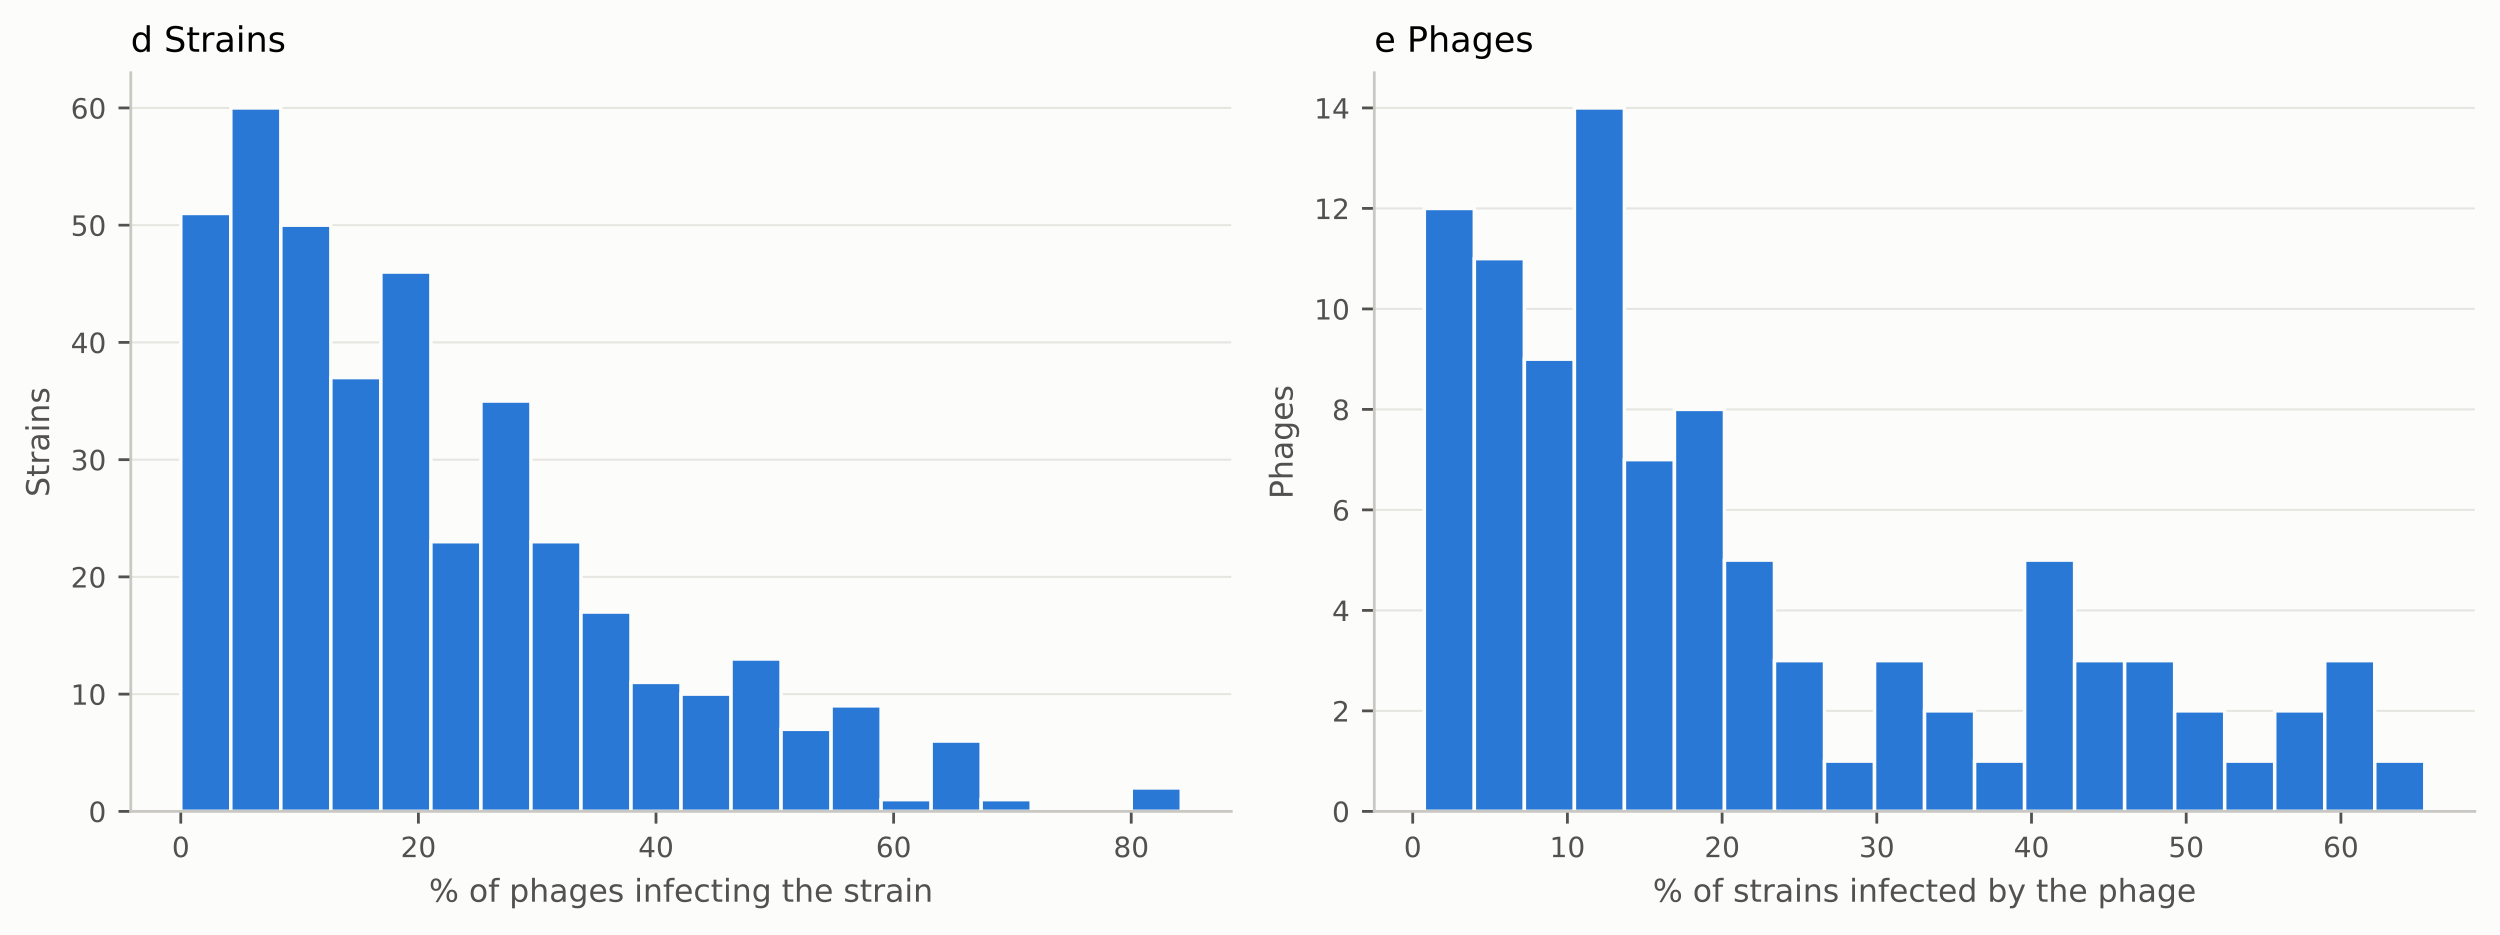
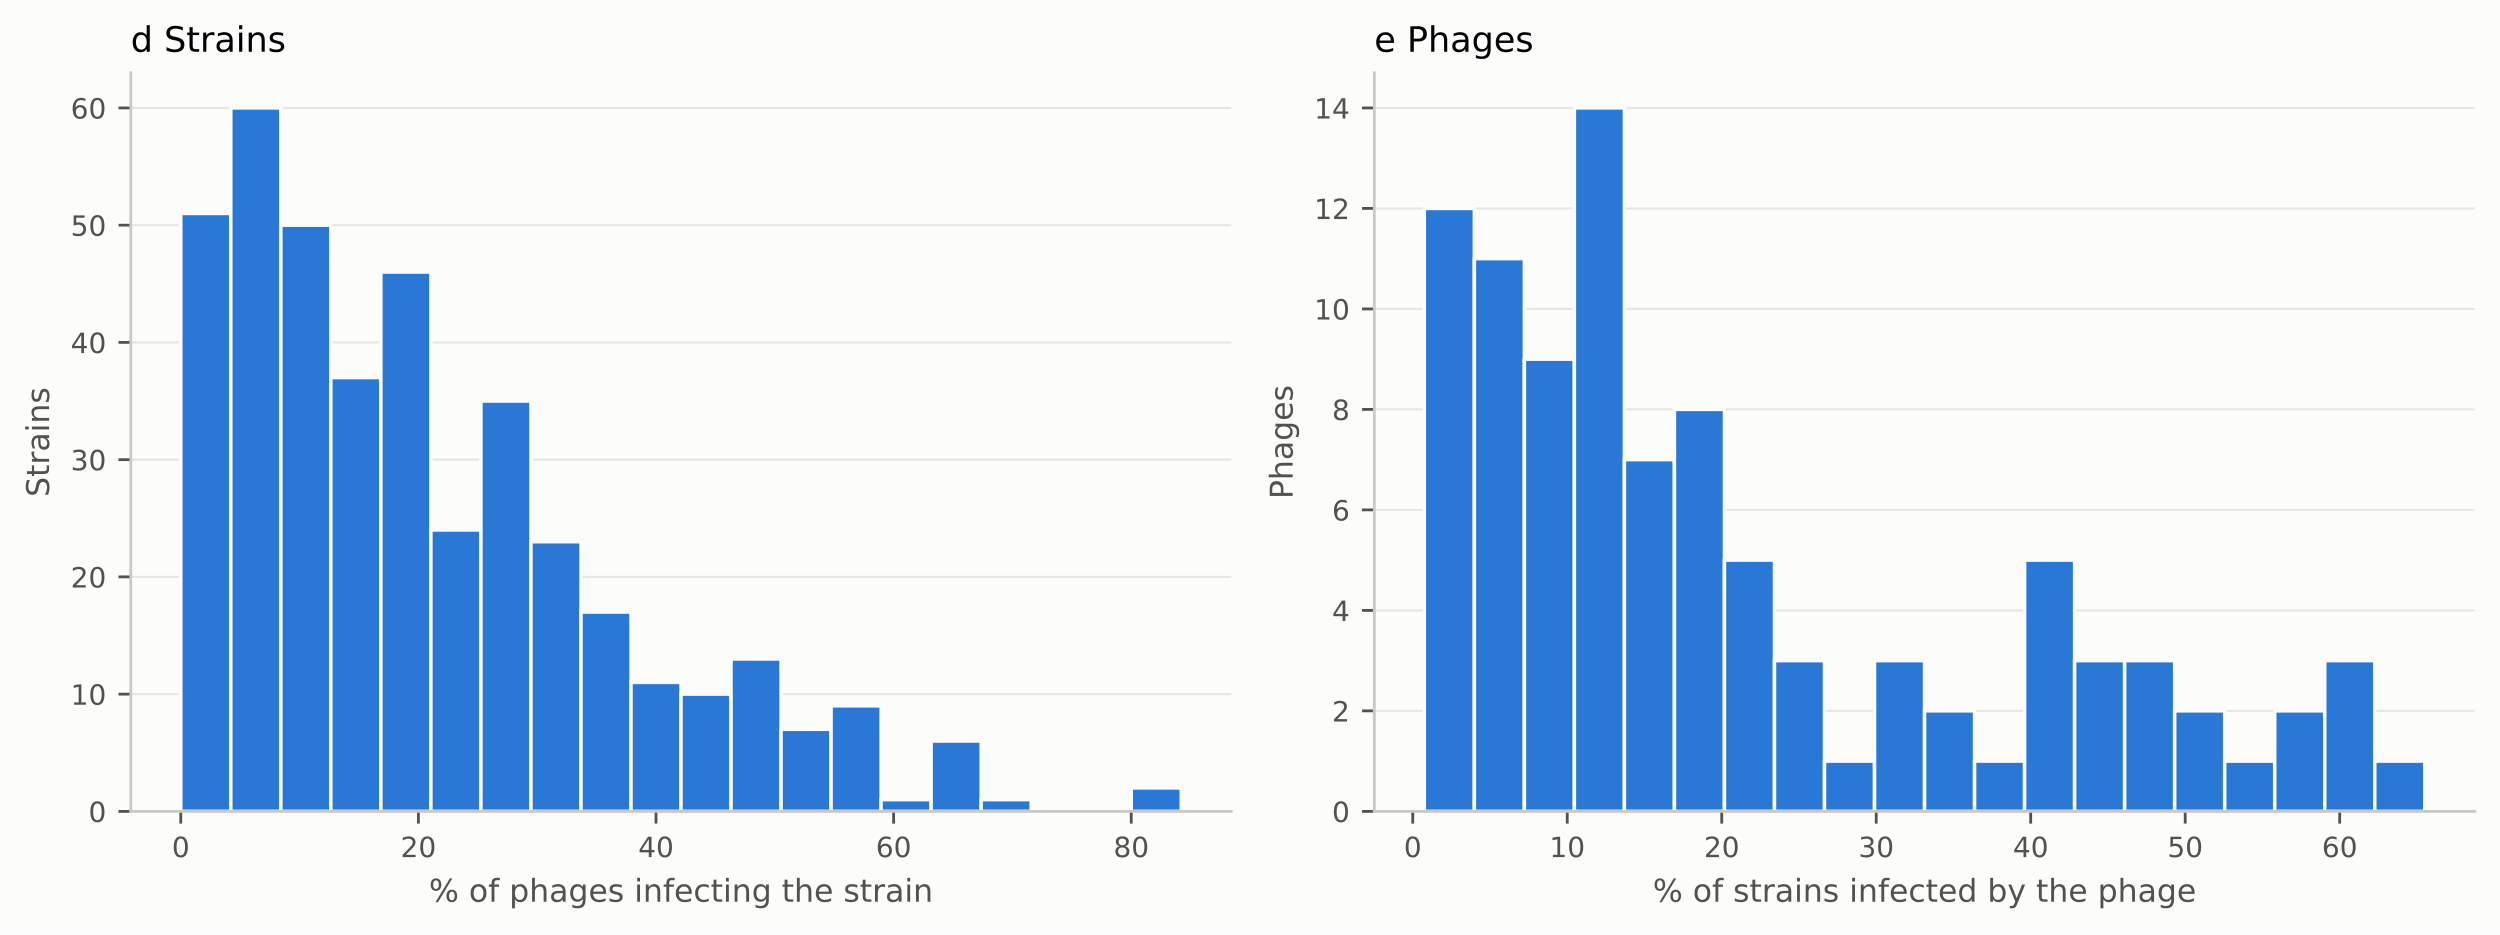
<svg xmlns="http://www.w3.org/2000/svg" xmlns:xlink="http://www.w3.org/1999/xlink" width="714.699pt" height="267.157pt" viewBox="0 0 714.699 267.157" version="1.1">
  <defs>
    <style type="text/css">*{stroke-linejoin: round; stroke-linecap: butt}</style>
  </defs>
  <g id="figure_1">
    <g id="patch_1">
      <path d="M 0 267.157  L 714.699 267.157  L 714.699 0  L 0 0  z " style="fill: #fcfcfb" />
    </g>
    <g id="axes_1">
      <g id="patch_2">
        <path d="M 37.381 231.956  L 351.999 231.956  L 351.999 20.798  L 37.381 20.798  z " style="fill: #fcfcfb" />
      </g>
      <g id="matplotlib.axis_1">
        <g id="xtick_1">
          <g id="line2d_1">
            <defs>
-               <path id="mb7715ce08f" d="M 0 0  L 0 3.5  " style="stroke: #52514e; stroke-width: 0.8" />
+               <path id="m69e60e3986" d="M 0 0  L 0 3.5  " style="stroke: #52514e; stroke-width: 0.8" />
            </defs>
            <g>
-               <use xlink:href="#mb7715ce08f" x="51.682" y="231.956" style="fill: #52514e; stroke: #52514e; stroke-width: 0.8" />
+               <use xlink:href="#m69e60e3986" x="51.682" y="231.956" style="fill: #52514e; stroke: #52514e; stroke-width: 0.8" />
            </g>
          </g>
          <g id="text_1">
            <text style="font-size: 8px; font-family: 'DejaVu Sans', 'Bitstream Vera Sans', 'Computer Modern Sans Serif', 'Lucida Grande', 'Verdana', 'Geneva', 'Lucid', 'Arial', 'Helvetica', 'Avant Garde', sans-serif; text-anchor: middle; fill: #52514e" x="51.682" y="245.034" transform="rotate(-0 51.68152 245.0345)">0</text>
          </g>
        </g>
        <g id="xtick_2">
          <g id="line2d_2">
            <g>
-               <use xlink:href="#mb7715ce08f" x="119.61" y="231.956" style="fill: #52514e; stroke: #52514e; stroke-width: 0.8" />
+               <use xlink:href="#m69e60e3986" x="119.61" y="231.956" style="fill: #52514e; stroke: #52514e; stroke-width: 0.8" />
            </g>
          </g>
          <g id="text_2">
            <text style="font-size: 8px; font-family: 'DejaVu Sans', 'Bitstream Vera Sans', 'Computer Modern Sans Serif', 'Lucida Grande', 'Verdana', 'Geneva', 'Lucid', 'Arial', 'Helvetica', 'Avant Garde', sans-serif; text-anchor: middle; fill: #52514e" x="119.61" y="245.034" transform="rotate(-0 119.6104 245.0345)">20</text>
          </g>
        </g>
        <g id="xtick_3">
          <g id="line2d_3">
            <g>
-               <use xlink:href="#mb7715ce08f" x="187.539" y="231.956" style="fill: #52514e; stroke: #52514e; stroke-width: 0.8" />
+               <use xlink:href="#m69e60e3986" x="187.539" y="231.956" style="fill: #52514e; stroke: #52514e; stroke-width: 0.8" />
            </g>
          </g>
          <g id="text_3">
            <text style="font-size: 8px; font-family: 'DejaVu Sans', 'Bitstream Vera Sans', 'Computer Modern Sans Serif', 'Lucida Grande', 'Verdana', 'Geneva', 'Lucid', 'Arial', 'Helvetica', 'Avant Garde', sans-serif; text-anchor: middle; fill: #52514e" x="187.539" y="245.034" transform="rotate(-0 187.5392 245.0345)">40</text>
          </g>
        </g>
        <g id="xtick_4">
          <g id="line2d_4">
            <g>
-               <use xlink:href="#mb7715ce08f" x="255.468" y="231.956" style="fill: #52514e; stroke: #52514e; stroke-width: 0.8" />
+               <use xlink:href="#m69e60e3986" x="255.468" y="231.956" style="fill: #52514e; stroke: #52514e; stroke-width: 0.8" />
            </g>
          </g>
          <g id="text_4">
            <text style="font-size: 8px; font-family: 'DejaVu Sans', 'Bitstream Vera Sans', 'Computer Modern Sans Serif', 'Lucida Grande', 'Verdana', 'Geneva', 'Lucid', 'Arial', 'Helvetica', 'Avant Garde', sans-serif; text-anchor: middle; fill: #52514e" x="255.468" y="245.034" transform="rotate(-0 255.4681 245.0345)">60</text>
          </g>
        </g>
        <g id="xtick_5">
          <g id="line2d_5">
            <g>
-               <use xlink:href="#mb7715ce08f" x="323.397" y="231.956" style="fill: #52514e; stroke: #52514e; stroke-width: 0.8" />
+               <use xlink:href="#m69e60e3986" x="323.397" y="231.956" style="fill: #52514e; stroke: #52514e; stroke-width: 0.8" />
            </g>
          </g>
          <g id="text_5">
            <text style="font-size: 8px; font-family: 'DejaVu Sans', 'Bitstream Vera Sans', 'Computer Modern Sans Serif', 'Lucida Grande', 'Verdana', 'Geneva', 'Lucid', 'Arial', 'Helvetica', 'Avant Garde', sans-serif; text-anchor: middle; fill: #52514e" x="323.397" y="245.034" transform="rotate(-0 323.397 245.0345)">80</text>
          </g>
        </g>
        <g id="text_6">
          <text style="font-size: 9px; font-family: 'DejaVu Sans', 'Bitstream Vera Sans', 'Computer Modern Sans Serif', 'Lucida Grande', 'Verdana', 'Geneva', 'Lucid', 'Arial', 'Helvetica', 'Avant Garde', sans-serif; text-anchor: middle; fill: #52514e" x="194.69" y="257.795" transform="rotate(-0 194.6896 257.7949)">% of phages infecting the strain</text>
        </g>
      </g>
      <g id="matplotlib.axis_2">
        <g id="ytick_1">
          <g id="line2d_6">
-             <path d="M 37.381 231.956  L 351.999 231.956  " clip-path="url(#p4ba61d1f6a)" style="fill: none; stroke: #e6e5e0; stroke-width: 0.6; stroke-linecap: square" />
+             <path d="M 37.381 231.956  L 351.999 231.956  " clip-path="url(#p89f4dff659)" style="fill: none; stroke: #e6e5e0; stroke-width: 0.6; stroke-linecap: square" />
          </g>
          <g id="line2d_7">
            <defs>
-               <path id="mbd4df18d2a" d="M 0 0  L -3.5 0  " style="stroke: #52514e; stroke-width: 0.8" />
+               <path id="m01f27c42cb" d="M 0 0  L -3.5 0  " style="stroke: #52514e; stroke-width: 0.8" />
            </defs>
            <g>
-               <use xlink:href="#mbd4df18d2a" x="37.381" y="231.956" style="fill: #52514e; stroke: #52514e; stroke-width: 0.8" />
+               <use xlink:href="#m01f27c42cb" x="37.381" y="231.956" style="fill: #52514e; stroke: #52514e; stroke-width: 0.8" />
            </g>
          </g>
          <g id="text_7">
            <text style="font-size: 8px; font-family: 'DejaVu Sans', 'Bitstream Vera Sans', 'Computer Modern Sans Serif', 'Lucida Grande', 'Verdana', 'Geneva', 'Lucid', 'Arial', 'Helvetica', 'Avant Garde', sans-serif; text-anchor: end; fill: #52514e" x="30.381" y="234.995" transform="rotate(-0 30.3807 234.9954)">0</text>
          </g>
        </g>
        <g id="ytick_2">
          <g id="line2d_8">
-             <path d="M 37.381 198.439  L 351.999 198.439  " clip-path="url(#p4ba61d1f6a)" style="fill: none; stroke: #e6e5e0; stroke-width: 0.6; stroke-linecap: square" />
+             <path d="M 37.381 198.439  L 351.999 198.439  " clip-path="url(#p89f4dff659)" style="fill: none; stroke: #e6e5e0; stroke-width: 0.6; stroke-linecap: square" />
          </g>
          <g id="line2d_9">
            <g>
-               <use xlink:href="#mbd4df18d2a" x="37.381" y="198.439" style="fill: #52514e; stroke: #52514e; stroke-width: 0.8" />
+               <use xlink:href="#m01f27c42cb" x="37.381" y="198.439" style="fill: #52514e; stroke: #52514e; stroke-width: 0.8" />
            </g>
          </g>
          <g id="text_8">
            <text style="font-size: 8px; font-family: 'DejaVu Sans', 'Bitstream Vera Sans', 'Computer Modern Sans Serif', 'Lucida Grande', 'Verdana', 'Geneva', 'Lucid', 'Arial', 'Helvetica', 'Avant Garde', sans-serif; text-anchor: end; fill: #52514e" x="30.381" y="201.478" transform="rotate(-0 30.3807 201.4783)">10</text>
          </g>
        </g>
        <g id="ytick_3">
          <g id="line2d_10">
-             <path d="M 37.381 164.922  L 351.999 164.922  " clip-path="url(#p4ba61d1f6a)" style="fill: none; stroke: #e6e5e0; stroke-width: 0.6; stroke-linecap: square" />
+             <path d="M 37.381 164.922  L 351.999 164.922  " clip-path="url(#p89f4dff659)" style="fill: none; stroke: #e6e5e0; stroke-width: 0.6; stroke-linecap: square" />
          </g>
          <g id="line2d_11">
            <g>
-               <use xlink:href="#mbd4df18d2a" x="37.381" y="164.922" style="fill: #52514e; stroke: #52514e; stroke-width: 0.8" />
+               <use xlink:href="#m01f27c42cb" x="37.381" y="164.922" style="fill: #52514e; stroke: #52514e; stroke-width: 0.8" />
            </g>
          </g>
          <g id="text_9">
            <text style="font-size: 8px; font-family: 'DejaVu Sans', 'Bitstream Vera Sans', 'Computer Modern Sans Serif', 'Lucida Grande', 'Verdana', 'Geneva', 'Lucid', 'Arial', 'Helvetica', 'Avant Garde', sans-serif; text-anchor: end; fill: #52514e" x="30.381" y="167.961" transform="rotate(-0 30.3807 167.9611)">20</text>
          </g>
        </g>
        <g id="ytick_4">
          <g id="line2d_12">
-             <path d="M 37.381 131.405  L 351.999 131.405  " clip-path="url(#p4ba61d1f6a)" style="fill: none; stroke: #e6e5e0; stroke-width: 0.6; stroke-linecap: square" />
+             <path d="M 37.381 131.405  L 351.999 131.405  " clip-path="url(#p89f4dff659)" style="fill: none; stroke: #e6e5e0; stroke-width: 0.6; stroke-linecap: square" />
          </g>
          <g id="line2d_13">
            <g>
-               <use xlink:href="#mbd4df18d2a" x="37.381" y="131.405" style="fill: #52514e; stroke: #52514e; stroke-width: 0.8" />
+               <use xlink:href="#m01f27c42cb" x="37.381" y="131.405" style="fill: #52514e; stroke: #52514e; stroke-width: 0.8" />
            </g>
          </g>
          <g id="text_10">
            <text style="font-size: 8px; font-family: 'DejaVu Sans', 'Bitstream Vera Sans', 'Computer Modern Sans Serif', 'Lucida Grande', 'Verdana', 'Geneva', 'Lucid', 'Arial', 'Helvetica', 'Avant Garde', sans-serif; text-anchor: end; fill: #52514e" x="30.381" y="134.444" transform="rotate(-0 30.3807 134.444)">30</text>
          </g>
        </g>
        <g id="ytick_5">
          <g id="line2d_14">
-             <path d="M 37.381 97.888  L 351.999 97.888  " clip-path="url(#p4ba61d1f6a)" style="fill: none; stroke: #e6e5e0; stroke-width: 0.6; stroke-linecap: square" />
+             <path d="M 37.381 97.888  L 351.999 97.888  " clip-path="url(#p89f4dff659)" style="fill: none; stroke: #e6e5e0; stroke-width: 0.6; stroke-linecap: square" />
          </g>
          <g id="line2d_15">
            <g>
-               <use xlink:href="#mbd4df18d2a" x="37.381" y="97.888" style="fill: #52514e; stroke: #52514e; stroke-width: 0.8" />
+               <use xlink:href="#m01f27c42cb" x="37.381" y="97.888" style="fill: #52514e; stroke: #52514e; stroke-width: 0.8" />
            </g>
          </g>
          <g id="text_11">
            <text style="font-size: 8px; font-family: 'DejaVu Sans', 'Bitstream Vera Sans', 'Computer Modern Sans Serif', 'Lucida Grande', 'Verdana', 'Geneva', 'Lucid', 'Arial', 'Helvetica', 'Avant Garde', sans-serif; text-anchor: end; fill: #52514e" x="30.381" y="100.927" transform="rotate(-0 30.3807 100.9269)">40</text>
          </g>
        </g>
        <g id="ytick_6">
          <g id="line2d_16">
-             <path d="M 37.381 64.371  L 351.999 64.371  " clip-path="url(#p4ba61d1f6a)" style="fill: none; stroke: #e6e5e0; stroke-width: 0.6; stroke-linecap: square" />
+             <path d="M 37.381 64.371  L 351.999 64.371  " clip-path="url(#p89f4dff659)" style="fill: none; stroke: #e6e5e0; stroke-width: 0.6; stroke-linecap: square" />
          </g>
          <g id="line2d_17">
            <g>
-               <use xlink:href="#mbd4df18d2a" x="37.381" y="64.371" style="fill: #52514e; stroke: #52514e; stroke-width: 0.8" />
+               <use xlink:href="#m01f27c42cb" x="37.381" y="64.371" style="fill: #52514e; stroke: #52514e; stroke-width: 0.8" />
            </g>
          </g>
          <g id="text_12">
            <text style="font-size: 8px; font-family: 'DejaVu Sans', 'Bitstream Vera Sans', 'Computer Modern Sans Serif', 'Lucida Grande', 'Verdana', 'Geneva', 'Lucid', 'Arial', 'Helvetica', 'Avant Garde', sans-serif; text-anchor: end; fill: #52514e" x="30.381" y="67.41" transform="rotate(-0 30.3807 67.40976)">50</text>
          </g>
        </g>
        <g id="ytick_7">
          <g id="line2d_18">
-             <path d="M 37.381 30.854  L 351.999 30.854  " clip-path="url(#p4ba61d1f6a)" style="fill: none; stroke: #e6e5e0; stroke-width: 0.6; stroke-linecap: square" />
+             <path d="M 37.381 30.854  L 351.999 30.854  " clip-path="url(#p89f4dff659)" style="fill: none; stroke: #e6e5e0; stroke-width: 0.6; stroke-linecap: square" />
          </g>
          <g id="line2d_19">
            <g>
-               <use xlink:href="#mbd4df18d2a" x="37.381" y="30.854" style="fill: #52514e; stroke: #52514e; stroke-width: 0.8" />
+               <use xlink:href="#m01f27c42cb" x="37.381" y="30.854" style="fill: #52514e; stroke: #52514e; stroke-width: 0.8" />
            </g>
          </g>
          <g id="text_13">
            <text style="font-size: 8px; font-family: 'DejaVu Sans', 'Bitstream Vera Sans', 'Computer Modern Sans Serif', 'Lucida Grande', 'Verdana', 'Geneva', 'Lucid', 'Arial', 'Helvetica', 'Avant Garde', sans-serif; text-anchor: end; fill: #52514e" x="30.381" y="33.893" transform="rotate(-0 30.3807 33.89264)">60</text>
          </g>
        </g>
        <g id="text_14">
          <text style="font-size: 9px; font-family: 'DejaVu Sans', 'Bitstream Vera Sans', 'Computer Modern Sans Serif', 'Lucida Grande', 'Verdana', 'Geneva', 'Lucid', 'Arial', 'Helvetica', 'Avant Garde', sans-serif; text-anchor: middle; fill: #52514e" x="14.039" y="126.377" transform="rotate(-90 14.03859 126.3774)">Strains</text>
        </g>
      </g>
      <g id="patch_3">
-         <path d="M 51.682 231.956  L 65.982 231.956  L 65.982 61.019  L 51.682 61.019  z " clip-path="url(#p4ba61d1f6a)" style="fill: #2a78d6; stroke: #fcfcfb; stroke-linejoin: miter" />
+         <path d="M 51.682 231.956  L 65.982 231.956  L 65.982 61.019  L 51.682 61.019  z " clip-path="url(#p89f4dff659)" style="fill: #2a78d6; stroke: #fcfcfb; stroke-linejoin: miter" />
      </g>
      <g id="patch_4">
-         <path d="M 65.982 231.956  L 80.283 231.956  L 80.283 30.854  L 65.982 30.854  z " clip-path="url(#p4ba61d1f6a)" style="fill: #2a78d6; stroke: #fcfcfb; stroke-linejoin: miter" />
+         <path d="M 65.982 231.956  L 80.283 231.956  L 80.283 30.854  L 65.982 30.854  z " clip-path="url(#p89f4dff659)" style="fill: #2a78d6; stroke: #fcfcfb; stroke-linejoin: miter" />
      </g>
      <g id="patch_5">
-         <path d="M 80.283 231.956  L 94.584 231.956  L 94.584 64.371  L 80.283 64.371  z " clip-path="url(#p4ba61d1f6a)" style="fill: #2a78d6; stroke: #fcfcfb; stroke-linejoin: miter" />
+         <path d="M 80.283 231.956  L 94.584 231.956  L 94.584 64.371  L 80.283 64.371  z " clip-path="url(#p89f4dff659)" style="fill: #2a78d6; stroke: #fcfcfb; stroke-linejoin: miter" />
      </g>
      <g id="patch_6">
-         <path d="M 94.584 231.956  L 108.885 231.956  L 108.885 107.943  L 94.584 107.943  z " clip-path="url(#p4ba61d1f6a)" style="fill: #2a78d6; stroke: #fcfcfb; stroke-linejoin: miter" />
+         <path d="M 94.584 231.956  L 108.885 231.956  L 108.885 107.943  L 94.584 107.943  z " clip-path="url(#p89f4dff659)" style="fill: #2a78d6; stroke: #fcfcfb; stroke-linejoin: miter" />
      </g>
      <g id="patch_7">
-         <path d="M 108.885 231.956  L 123.186 231.956  L 123.186 77.778  L 108.885 77.778  z " clip-path="url(#p4ba61d1f6a)" style="fill: #2a78d6; stroke: #fcfcfb; stroke-linejoin: miter" />
+         <path d="M 108.885 231.956  L 123.186 231.956  L 123.186 77.778  L 108.885 77.778  z " clip-path="url(#p89f4dff659)" style="fill: #2a78d6; stroke: #fcfcfb; stroke-linejoin: miter" />
      </g>
      <g id="patch_8">
-         <path d="M 123.186 231.956  L 137.486 231.956  L 137.486 154.867  L 123.186 154.867  z " clip-path="url(#p4ba61d1f6a)" style="fill: #2a78d6; stroke: #fcfcfb; stroke-linejoin: miter" />
+         <path d="M 123.186 231.956  L 137.486 231.956  L 137.486 151.515  L 123.186 151.515  z " clip-path="url(#p89f4dff659)" style="fill: #2a78d6; stroke: #fcfcfb; stroke-linejoin: miter" />
      </g>
      <g id="patch_9">
-         <path d="M 137.486 231.956  L 151.787 231.956  L 151.787 114.646  L 137.486 114.646  z " clip-path="url(#p4ba61d1f6a)" style="fill: #2a78d6; stroke: #fcfcfb; stroke-linejoin: miter" />
+         <path d="M 137.486 231.956  L 151.787 231.956  L 151.787 114.646  L 137.486 114.646  z " clip-path="url(#p89f4dff659)" style="fill: #2a78d6; stroke: #fcfcfb; stroke-linejoin: miter" />
      </g>
      <g id="patch_10">
-         <path d="M 151.787 231.956  L 166.088 231.956  L 166.088 154.867  L 151.787 154.867  z " clip-path="url(#p4ba61d1f6a)" style="fill: #2a78d6; stroke: #fcfcfb; stroke-linejoin: miter" />
+         <path d="M 151.787 231.956  L 166.088 231.956  L 166.088 154.867  L 151.787 154.867  z " clip-path="url(#p89f4dff659)" style="fill: #2a78d6; stroke: #fcfcfb; stroke-linejoin: miter" />
      </g>
      <g id="patch_11">
-         <path d="M 166.088 231.956  L 180.389 231.956  L 180.389 174.977  L 166.088 174.977  z " clip-path="url(#p4ba61d1f6a)" style="fill: #2a78d6; stroke: #fcfcfb; stroke-linejoin: miter" />
+         <path d="M 166.088 231.956  L 180.389 231.956  L 180.389 174.977  L 166.088 174.977  z " clip-path="url(#p89f4dff659)" style="fill: #2a78d6; stroke: #fcfcfb; stroke-linejoin: miter" />
      </g>
      <g id="patch_12">
-         <path d="M 180.389 231.956  L 194.69 231.956  L 194.69 195.087  L 180.389 195.087  z " clip-path="url(#p4ba61d1f6a)" style="fill: #2a78d6; stroke: #fcfcfb; stroke-linejoin: miter" />
+         <path d="M 180.389 231.956  L 194.69 231.956  L 194.69 195.087  L 180.389 195.087  z " clip-path="url(#p89f4dff659)" style="fill: #2a78d6; stroke: #fcfcfb; stroke-linejoin: miter" />
      </g>
      <g id="patch_13">
-         <path d="M 194.69 231.956  L 208.99 231.956  L 208.99 198.439  L 194.69 198.439  z " clip-path="url(#p4ba61d1f6a)" style="fill: #2a78d6; stroke: #fcfcfb; stroke-linejoin: miter" />
+         <path d="M 194.69 231.956  L 208.99 231.956  L 208.99 198.439  L 194.69 198.439  z " clip-path="url(#p89f4dff659)" style="fill: #2a78d6; stroke: #fcfcfb; stroke-linejoin: miter" />
      </g>
      <g id="patch_14">
-         <path d="M 208.99 231.956  L 223.291 231.956  L 223.291 188.384  L 208.99 188.384  z " clip-path="url(#p4ba61d1f6a)" style="fill: #2a78d6; stroke: #fcfcfb; stroke-linejoin: miter" />
+         <path d="M 208.99 231.956  L 223.291 231.956  L 223.291 188.384  L 208.99 188.384  z " clip-path="url(#p89f4dff659)" style="fill: #2a78d6; stroke: #fcfcfb; stroke-linejoin: miter" />
      </g>
      <g id="patch_15">
-         <path d="M 223.291 231.956  L 237.592 231.956  L 237.592 208.494  L 223.291 208.494  z " clip-path="url(#p4ba61d1f6a)" style="fill: #2a78d6; stroke: #fcfcfb; stroke-linejoin: miter" />
+         <path d="M 223.291 231.956  L 237.592 231.956  L 237.592 208.494  L 223.291 208.494  z " clip-path="url(#p89f4dff659)" style="fill: #2a78d6; stroke: #fcfcfb; stroke-linejoin: miter" />
      </g>
      <g id="patch_16">
-         <path d="M 237.592 231.956  L 251.893 231.956  L 251.893 201.791  L 237.592 201.791  z " clip-path="url(#p4ba61d1f6a)" style="fill: #2a78d6; stroke: #fcfcfb; stroke-linejoin: miter" />
+         <path d="M 237.592 231.956  L 251.893 231.956  L 251.893 201.791  L 237.592 201.791  z " clip-path="url(#p89f4dff659)" style="fill: #2a78d6; stroke: #fcfcfb; stroke-linejoin: miter" />
      </g>
      <g id="patch_17">
-         <path d="M 251.893 231.956  L 266.194 231.956  L 266.194 228.605  L 251.893 228.605  z " clip-path="url(#p4ba61d1f6a)" style="fill: #2a78d6; stroke: #fcfcfb; stroke-linejoin: miter" />
+         <path d="M 251.893 231.956  L 266.194 231.956  L 266.194 228.605  L 251.893 228.605  z " clip-path="url(#p89f4dff659)" style="fill: #2a78d6; stroke: #fcfcfb; stroke-linejoin: miter" />
      </g>
      <g id="patch_18">
-         <path d="M 266.194 231.956  L 280.495 231.956  L 280.495 211.846  L 266.194 211.846  z " clip-path="url(#p4ba61d1f6a)" style="fill: #2a78d6; stroke: #fcfcfb; stroke-linejoin: miter" />
+         <path d="M 266.194 231.956  L 280.495 231.956  L 280.495 211.846  L 266.194 211.846  z " clip-path="url(#p89f4dff659)" style="fill: #2a78d6; stroke: #fcfcfb; stroke-linejoin: miter" />
      </g>
      <g id="patch_19">
-         <path d="M 280.495 231.956  L 294.795 231.956  L 294.795 228.605  L 280.495 228.605  z " clip-path="url(#p4ba61d1f6a)" style="fill: #2a78d6; stroke: #fcfcfb; stroke-linejoin: miter" />
+         <path d="M 280.495 231.956  L 294.795 231.956  L 294.795 228.605  L 280.495 228.605  z " clip-path="url(#p89f4dff659)" style="fill: #2a78d6; stroke: #fcfcfb; stroke-linejoin: miter" />
      </g>
      <g id="patch_20">
-         <path d="M 294.795 231.956  L 309.096 231.956  L 309.096 231.956  L 294.795 231.956  z " clip-path="url(#p4ba61d1f6a)" style="fill: #2a78d6; stroke: #fcfcfb; stroke-linejoin: miter" />
+         <path d="M 294.795 231.956  L 309.096 231.956  L 309.096 231.956  L 294.795 231.956  z " clip-path="url(#p89f4dff659)" style="fill: #2a78d6; stroke: #fcfcfb; stroke-linejoin: miter" />
      </g>
      <g id="patch_21">
-         <path d="M 309.096 231.956  L 323.397 231.956  L 323.397 231.956  L 309.096 231.956  z " clip-path="url(#p4ba61d1f6a)" style="fill: #2a78d6; stroke: #fcfcfb; stroke-linejoin: miter" />
+         <path d="M 309.096 231.956  L 323.397 231.956  L 323.397 231.956  L 309.096 231.956  z " clip-path="url(#p89f4dff659)" style="fill: #2a78d6; stroke: #fcfcfb; stroke-linejoin: miter" />
      </g>
      <g id="patch_22">
-         <path d="M 323.397 231.956  L 337.698 231.956  L 337.698 225.253  L 323.397 225.253  z " clip-path="url(#p4ba61d1f6a)" style="fill: #2a78d6; stroke: #fcfcfb; stroke-linejoin: miter" />
+         <path d="M 323.397 231.956  L 337.698 231.956  L 337.698 225.253  L 323.397 225.253  z " clip-path="url(#p89f4dff659)" style="fill: #2a78d6; stroke: #fcfcfb; stroke-linejoin: miter" />
      </g>
      <g id="patch_23">
        <path d="M 37.381 231.956  L 37.381 20.798  " style="fill: none; stroke: #c9c8c2; stroke-width: 0.8; stroke-linejoin: miter; stroke-linecap: square" />
      </g>
      <g id="patch_24">
        <path d="M 37.381 231.956  L 351.999 231.956  " style="fill: none; stroke: #c9c8c2; stroke-width: 0.8; stroke-linejoin: miter; stroke-linecap: square" />
      </g>
      <g id="text_15">
        <text style="font-size: 10px; font-family: 'DejaVu Sans', 'Bitstream Vera Sans', 'Computer Modern Sans Serif', 'Lucida Grande', 'Verdana', 'Geneva', 'Lucid', 'Arial', 'Helvetica', 'Avant Garde', sans-serif; text-anchor: start" x="37.381" y="14.798" transform="rotate(-0 37.3807 14.79844)">d  Strains</text>
      </g>
    </g>
    <g id="axes_2">
      <g id="patch_25">
        <path d="M 392.881 231.956  L 707.499 231.956  L 707.499 20.798  L 392.881 20.798  z " style="fill: #fcfcfb" />
      </g>
      <g id="matplotlib.axis_3">
        <g id="xtick_6">
          <g id="line2d_20">
            <g>
-               <use xlink:href="#mb7715ce08f" x="403.865" y="231.956" style="fill: #52514e; stroke: #52514e; stroke-width: 0.8" />
+               <use xlink:href="#m69e60e3986" x="403.877" y="231.956" style="fill: #52514e; stroke: #52514e; stroke-width: 0.8" />
            </g>
          </g>
          <g id="text_16">
-             <text style="font-size: 8px; font-family: 'DejaVu Sans', 'Bitstream Vera Sans', 'Computer Modern Sans Serif', 'Lucida Grande', 'Verdana', 'Geneva', 'Lucid', 'Arial', 'Helvetica', 'Avant Garde', sans-serif; text-anchor: middle; fill: #52514e" x="403.865" y="245.034" transform="rotate(-0 403.8646 245.0345)">0</text>
+             <text style="font-size: 8px; font-family: 'DejaVu Sans', 'Bitstream Vera Sans', 'Computer Modern Sans Serif', 'Lucida Grande', 'Verdana', 'Geneva', 'Lucid', 'Arial', 'Helvetica', 'Avant Garde', sans-serif; text-anchor: middle; fill: #52514e" x="403.877" y="245.034" transform="rotate(-0 403.8774 245.0345)">0</text>
          </g>
        </g>
        <g id="xtick_7">
          <g id="line2d_21">
            <g>
-               <use xlink:href="#mb7715ce08f" x="448.09" y="231.956" style="fill: #52514e; stroke: #52514e; stroke-width: 0.8" />
+               <use xlink:href="#m69e60e3986" x="448.043" y="231.956" style="fill: #52514e; stroke: #52514e; stroke-width: 0.8" />
            </g>
          </g>
          <g id="text_17">
-             <text style="font-size: 8px; font-family: 'DejaVu Sans', 'Bitstream Vera Sans', 'Computer Modern Sans Serif', 'Lucida Grande', 'Verdana', 'Geneva', 'Lucid', 'Arial', 'Helvetica', 'Avant Garde', sans-serif; text-anchor: middle; fill: #52514e" x="448.09" y="245.034" transform="rotate(-0 448.0897 245.0345)">10</text>
+             <text style="font-size: 8px; font-family: 'DejaVu Sans', 'Bitstream Vera Sans', 'Computer Modern Sans Serif', 'Lucida Grande', 'Verdana', 'Geneva', 'Lucid', 'Arial', 'Helvetica', 'Avant Garde', sans-serif; text-anchor: middle; fill: #52514e" x="448.043" y="245.034" transform="rotate(-0 448.0426 245.0345)">10</text>
          </g>
        </g>
        <g id="xtick_8">
          <g id="line2d_22">
            <g>
-               <use xlink:href="#mb7715ce08f" x="492.315" y="231.956" style="fill: #52514e; stroke: #52514e; stroke-width: 0.8" />
+               <use xlink:href="#m69e60e3986" x="492.208" y="231.956" style="fill: #52514e; stroke: #52514e; stroke-width: 0.8" />
            </g>
          </g>
          <g id="text_18">
-             <text style="font-size: 8px; font-family: 'DejaVu Sans', 'Bitstream Vera Sans', 'Computer Modern Sans Serif', 'Lucida Grande', 'Verdana', 'Geneva', 'Lucid', 'Arial', 'Helvetica', 'Avant Garde', sans-serif; text-anchor: middle; fill: #52514e" x="492.315" y="245.034" transform="rotate(-0 492.3148 245.0345)">20</text>
+             <text style="font-size: 8px; font-family: 'DejaVu Sans', 'Bitstream Vera Sans', 'Computer Modern Sans Serif', 'Lucida Grande', 'Verdana', 'Geneva', 'Lucid', 'Arial', 'Helvetica', 'Avant Garde', sans-serif; text-anchor: middle; fill: #52514e" x="492.208" y="245.034" transform="rotate(-0 492.2078 245.0345)">20</text>
          </g>
        </g>
        <g id="xtick_9">
          <g id="line2d_23">
            <g>
-               <use xlink:href="#mb7715ce08f" x="536.54" y="231.956" style="fill: #52514e; stroke: #52514e; stroke-width: 0.8" />
+               <use xlink:href="#m69e60e3986" x="536.373" y="231.956" style="fill: #52514e; stroke: #52514e; stroke-width: 0.8" />
            </g>
          </g>
          <g id="text_19">
-             <text style="font-size: 8px; font-family: 'DejaVu Sans', 'Bitstream Vera Sans', 'Computer Modern Sans Serif', 'Lucida Grande', 'Verdana', 'Geneva', 'Lucid', 'Arial', 'Helvetica', 'Avant Garde', sans-serif; text-anchor: middle; fill: #52514e" x="536.54" y="245.034" transform="rotate(-0 536.5398 245.0345)">30</text>
+             <text style="font-size: 8px; font-family: 'DejaVu Sans', 'Bitstream Vera Sans', 'Computer Modern Sans Serif', 'Lucida Grande', 'Verdana', 'Geneva', 'Lucid', 'Arial', 'Helvetica', 'Avant Garde', sans-serif; text-anchor: middle; fill: #52514e" x="536.373" y="245.034" transform="rotate(-0 536.373 245.0345)">30</text>
          </g>
        </g>
        <g id="xtick_10">
          <g id="line2d_24">
            <g>
-               <use xlink:href="#mb7715ce08f" x="580.765" y="231.956" style="fill: #52514e; stroke: #52514e; stroke-width: 0.8" />
+               <use xlink:href="#m69e60e3986" x="580.538" y="231.956" style="fill: #52514e; stroke: #52514e; stroke-width: 0.8" />
            </g>
          </g>
          <g id="text_20">
-             <text style="font-size: 8px; font-family: 'DejaVu Sans', 'Bitstream Vera Sans', 'Computer Modern Sans Serif', 'Lucida Grande', 'Verdana', 'Geneva', 'Lucid', 'Arial', 'Helvetica', 'Avant Garde', sans-serif; text-anchor: middle; fill: #52514e" x="580.765" y="245.034" transform="rotate(-0 580.7649 245.0345)">40</text>
+             <text style="font-size: 8px; font-family: 'DejaVu Sans', 'Bitstream Vera Sans', 'Computer Modern Sans Serif', 'Lucida Grande', 'Verdana', 'Geneva', 'Lucid', 'Arial', 'Helvetica', 'Avant Garde', sans-serif; text-anchor: middle; fill: #52514e" x="580.538" y="245.034" transform="rotate(-0 580.5382 245.0345)">40</text>
          </g>
        </g>
        <g id="xtick_11">
          <g id="line2d_25">
            <g>
-               <use xlink:href="#mb7715ce08f" x="624.99" y="231.956" style="fill: #52514e; stroke: #52514e; stroke-width: 0.8" />
+               <use xlink:href="#m69e60e3986" x="624.703" y="231.956" style="fill: #52514e; stroke: #52514e; stroke-width: 0.8" />
            </g>
          </g>
          <g id="text_21">
-             <text style="font-size: 8px; font-family: 'DejaVu Sans', 'Bitstream Vera Sans', 'Computer Modern Sans Serif', 'Lucida Grande', 'Verdana', 'Geneva', 'Lucid', 'Arial', 'Helvetica', 'Avant Garde', sans-serif; text-anchor: middle; fill: #52514e" x="624.99" y="245.034" transform="rotate(-0 624.99 245.0345)">50</text>
+             <text style="font-size: 8px; font-family: 'DejaVu Sans', 'Bitstream Vera Sans', 'Computer Modern Sans Serif', 'Lucida Grande', 'Verdana', 'Geneva', 'Lucid', 'Arial', 'Helvetica', 'Avant Garde', sans-serif; text-anchor: middle; fill: #52514e" x="624.703" y="245.034" transform="rotate(-0 624.7034 245.0345)">50</text>
          </g>
        </g>
        <g id="xtick_12">
          <g id="line2d_26">
            <g>
-               <use xlink:href="#mb7715ce08f" x="669.215" y="231.956" style="fill: #52514e; stroke: #52514e; stroke-width: 0.8" />
+               <use xlink:href="#m69e60e3986" x="668.869" y="231.956" style="fill: #52514e; stroke: #52514e; stroke-width: 0.8" />
            </g>
          </g>
          <g id="text_22">
-             <text style="font-size: 8px; font-family: 'DejaVu Sans', 'Bitstream Vera Sans', 'Computer Modern Sans Serif', 'Lucida Grande', 'Verdana', 'Geneva', 'Lucid', 'Arial', 'Helvetica', 'Avant Garde', sans-serif; text-anchor: middle; fill: #52514e" x="669.215" y="245.034" transform="rotate(-0 669.215 245.0345)">60</text>
+             <text style="font-size: 8px; font-family: 'DejaVu Sans', 'Bitstream Vera Sans', 'Computer Modern Sans Serif', 'Lucida Grande', 'Verdana', 'Geneva', 'Lucid', 'Arial', 'Helvetica', 'Avant Garde', sans-serif; text-anchor: middle; fill: #52514e" x="668.869" y="245.034" transform="rotate(-0 668.8686 245.0345)">60</text>
          </g>
        </g>
        <g id="text_23">
          <text style="font-size: 9px; font-family: 'DejaVu Sans', 'Bitstream Vera Sans', 'Computer Modern Sans Serif', 'Lucida Grande', 'Verdana', 'Geneva', 'Lucid', 'Arial', 'Helvetica', 'Avant Garde', sans-serif; text-anchor: middle; fill: #52514e" x="550.19" y="257.795" transform="rotate(-0 550.1896 257.7949)">% of strains infected by the phage</text>
        </g>
      </g>
      <g id="matplotlib.axis_4">
        <g id="ytick_8">
          <g id="line2d_27">
-             <path d="M 392.881 231.956  L 707.499 231.956  " clip-path="url(#p5973e939be)" style="fill: none; stroke: #e6e5e0; stroke-width: 0.6; stroke-linecap: square" />
+             <path d="M 392.881 231.956  L 707.499 231.956  " clip-path="url(#pe9d7bc3439)" style="fill: none; stroke: #e6e5e0; stroke-width: 0.6; stroke-linecap: square" />
          </g>
          <g id="line2d_28">
            <g>
-               <use xlink:href="#mbd4df18d2a" x="392.881" y="231.956" style="fill: #52514e; stroke: #52514e; stroke-width: 0.8" />
+               <use xlink:href="#m01f27c42cb" x="392.881" y="231.956" style="fill: #52514e; stroke: #52514e; stroke-width: 0.8" />
            </g>
          </g>
          <g id="text_24">
            <text style="font-size: 8px; font-family: 'DejaVu Sans', 'Bitstream Vera Sans', 'Computer Modern Sans Serif', 'Lucida Grande', 'Verdana', 'Geneva', 'Lucid', 'Arial', 'Helvetica', 'Avant Garde', sans-serif; text-anchor: end; fill: #52514e" x="385.881" y="234.995" transform="rotate(-0 385.8807 234.9954)">0</text>
          </g>
        </g>
        <g id="ytick_9">
          <g id="line2d_29">
-             <path d="M 392.881 203.227  L 707.499 203.227  " clip-path="url(#p5973e939be)" style="fill: none; stroke: #e6e5e0; stroke-width: 0.6; stroke-linecap: square" />
+             <path d="M 392.881 203.227  L 707.499 203.227  " clip-path="url(#pe9d7bc3439)" style="fill: none; stroke: #e6e5e0; stroke-width: 0.6; stroke-linecap: square" />
          </g>
          <g id="line2d_30">
            <g>
-               <use xlink:href="#mbd4df18d2a" x="392.881" y="203.227" style="fill: #52514e; stroke: #52514e; stroke-width: 0.8" />
+               <use xlink:href="#m01f27c42cb" x="392.881" y="203.227" style="fill: #52514e; stroke: #52514e; stroke-width: 0.8" />
            </g>
          </g>
          <g id="text_25">
            <text style="font-size: 8px; font-family: 'DejaVu Sans', 'Bitstream Vera Sans', 'Computer Modern Sans Serif', 'Lucida Grande', 'Verdana', 'Geneva', 'Lucid', 'Arial', 'Helvetica', 'Avant Garde', sans-serif; text-anchor: end; fill: #52514e" x="385.881" y="206.266" transform="rotate(-0 385.8807 206.2664)">2</text>
          </g>
        </g>
        <g id="ytick_10">
          <g id="line2d_31">
-             <path d="M 392.881 174.498  L 707.499 174.498  " clip-path="url(#p5973e939be)" style="fill: none; stroke: #e6e5e0; stroke-width: 0.6; stroke-linecap: square" />
+             <path d="M 392.881 174.498  L 707.499 174.498  " clip-path="url(#pe9d7bc3439)" style="fill: none; stroke: #e6e5e0; stroke-width: 0.6; stroke-linecap: square" />
          </g>
          <g id="line2d_32">
            <g>
-               <use xlink:href="#mbd4df18d2a" x="392.881" y="174.498" style="fill: #52514e; stroke: #52514e; stroke-width: 0.8" />
+               <use xlink:href="#m01f27c42cb" x="392.881" y="174.498" style="fill: #52514e; stroke: #52514e; stroke-width: 0.8" />
            </g>
          </g>
          <g id="text_26">
            <text style="font-size: 8px; font-family: 'DejaVu Sans', 'Bitstream Vera Sans', 'Computer Modern Sans Serif', 'Lucida Grande', 'Verdana', 'Geneva', 'Lucid', 'Arial', 'Helvetica', 'Avant Garde', sans-serif; text-anchor: end; fill: #52514e" x="385.881" y="177.537" transform="rotate(-0 385.8807 177.5375)">4</text>
          </g>
        </g>
        <g id="ytick_11">
          <g id="line2d_33">
-             <path d="M 392.881 145.769  L 707.499 145.769  " clip-path="url(#p5973e939be)" style="fill: none; stroke: #e6e5e0; stroke-width: 0.6; stroke-linecap: square" />
+             <path d="M 392.881 145.769  L 707.499 145.769  " clip-path="url(#pe9d7bc3439)" style="fill: none; stroke: #e6e5e0; stroke-width: 0.6; stroke-linecap: square" />
          </g>
          <g id="line2d_34">
            <g>
-               <use xlink:href="#mbd4df18d2a" x="392.881" y="145.769" style="fill: #52514e; stroke: #52514e; stroke-width: 0.8" />
+               <use xlink:href="#m01f27c42cb" x="392.881" y="145.769" style="fill: #52514e; stroke: #52514e; stroke-width: 0.8" />
            </g>
          </g>
          <g id="text_27">
            <text style="font-size: 8px; font-family: 'DejaVu Sans', 'Bitstream Vera Sans', 'Computer Modern Sans Serif', 'Lucida Grande', 'Verdana', 'Geneva', 'Lucid', 'Arial', 'Helvetica', 'Avant Garde', sans-serif; text-anchor: end; fill: #52514e" x="385.881" y="148.808" transform="rotate(-0 385.8807 148.8085)">6</text>
          </g>
        </g>
        <g id="ytick_12">
          <g id="line2d_35">
-             <path d="M 392.881 117.04  L 707.499 117.04  " clip-path="url(#p5973e939be)" style="fill: none; stroke: #e6e5e0; stroke-width: 0.6; stroke-linecap: square" />
+             <path d="M 392.881 117.04  L 707.499 117.04  " clip-path="url(#pe9d7bc3439)" style="fill: none; stroke: #e6e5e0; stroke-width: 0.6; stroke-linecap: square" />
          </g>
          <g id="line2d_36">
            <g>
-               <use xlink:href="#mbd4df18d2a" x="392.881" y="117.04" style="fill: #52514e; stroke: #52514e; stroke-width: 0.8" />
+               <use xlink:href="#m01f27c42cb" x="392.881" y="117.04" style="fill: #52514e; stroke: #52514e; stroke-width: 0.8" />
            </g>
          </g>
          <g id="text_28">
            <text style="font-size: 8px; font-family: 'DejaVu Sans', 'Bitstream Vera Sans', 'Computer Modern Sans Serif', 'Lucida Grande', 'Verdana', 'Geneva', 'Lucid', 'Arial', 'Helvetica', 'Avant Garde', sans-serif; text-anchor: end; fill: #52514e" x="385.881" y="120.08" transform="rotate(-0 385.8807 120.0795)">8</text>
          </g>
        </g>
        <g id="ytick_13">
          <g id="line2d_37">
-             <path d="M 392.881 88.312  L 707.499 88.312  " clip-path="url(#p5973e939be)" style="fill: none; stroke: #e6e5e0; stroke-width: 0.6; stroke-linecap: square" />
+             <path d="M 392.881 88.312  L 707.499 88.312  " clip-path="url(#pe9d7bc3439)" style="fill: none; stroke: #e6e5e0; stroke-width: 0.6; stroke-linecap: square" />
          </g>
          <g id="line2d_38">
            <g>
-               <use xlink:href="#mbd4df18d2a" x="392.881" y="88.312" style="fill: #52514e; stroke: #52514e; stroke-width: 0.8" />
+               <use xlink:href="#m01f27c42cb" x="392.881" y="88.312" style="fill: #52514e; stroke: #52514e; stroke-width: 0.8" />
            </g>
          </g>
          <g id="text_29">
            <text style="font-size: 8px; font-family: 'DejaVu Sans', 'Bitstream Vera Sans', 'Computer Modern Sans Serif', 'Lucida Grande', 'Verdana', 'Geneva', 'Lucid', 'Arial', 'Helvetica', 'Avant Garde', sans-serif; text-anchor: end; fill: #52514e" x="385.881" y="91.351" transform="rotate(-0 385.8807 91.35057)">10</text>
          </g>
        </g>
        <g id="ytick_14">
          <g id="line2d_39">
-             <path d="M 392.881 59.583  L 707.499 59.583  " clip-path="url(#p5973e939be)" style="fill: none; stroke: #e6e5e0; stroke-width: 0.6; stroke-linecap: square" />
+             <path d="M 392.881 59.583  L 707.499 59.583  " clip-path="url(#pe9d7bc3439)" style="fill: none; stroke: #e6e5e0; stroke-width: 0.6; stroke-linecap: square" />
          </g>
          <g id="line2d_40">
            <g>
-               <use xlink:href="#mbd4df18d2a" x="392.881" y="59.583" style="fill: #52514e; stroke: #52514e; stroke-width: 0.8" />
+               <use xlink:href="#m01f27c42cb" x="392.881" y="59.583" style="fill: #52514e; stroke: #52514e; stroke-width: 0.8" />
            </g>
          </g>
          <g id="text_30">
            <text style="font-size: 8px; font-family: 'DejaVu Sans', 'Bitstream Vera Sans', 'Computer Modern Sans Serif', 'Lucida Grande', 'Verdana', 'Geneva', 'Lucid', 'Arial', 'Helvetica', 'Avant Garde', sans-serif; text-anchor: end; fill: #52514e" x="385.881" y="62.622" transform="rotate(-0 385.8807 62.6216)">12</text>
          </g>
        </g>
        <g id="ytick_15">
          <g id="line2d_41">
-             <path d="M 392.881 30.854  L 707.499 30.854  " clip-path="url(#p5973e939be)" style="fill: none; stroke: #e6e5e0; stroke-width: 0.6; stroke-linecap: square" />
+             <path d="M 392.881 30.854  L 707.499 30.854  " clip-path="url(#pe9d7bc3439)" style="fill: none; stroke: #e6e5e0; stroke-width: 0.6; stroke-linecap: square" />
          </g>
          <g id="line2d_42">
            <g>
-               <use xlink:href="#mbd4df18d2a" x="392.881" y="30.854" style="fill: #52514e; stroke: #52514e; stroke-width: 0.8" />
+               <use xlink:href="#m01f27c42cb" x="392.881" y="30.854" style="fill: #52514e; stroke: #52514e; stroke-width: 0.8" />
            </g>
          </g>
          <g id="text_31">
            <text style="font-size: 8px; font-family: 'DejaVu Sans', 'Bitstream Vera Sans', 'Computer Modern Sans Serif', 'Lucida Grande', 'Verdana', 'Geneva', 'Lucid', 'Arial', 'Helvetica', 'Avant Garde', sans-serif; text-anchor: end; fill: #52514e" x="385.881" y="33.893" transform="rotate(-0 385.8807 33.89264)">14</text>
          </g>
        </g>
        <g id="text_32">
          <text style="font-size: 9px; font-family: 'DejaVu Sans', 'Bitstream Vera Sans', 'Computer Modern Sans Serif', 'Lucida Grande', 'Verdana', 'Geneva', 'Lucid', 'Arial', 'Helvetica', 'Avant Garde', sans-serif; text-anchor: middle; fill: #52514e" x="369.539" y="126.377" transform="rotate(-90 369.5386 126.3774)">Phages</text>
        </g>
      </g>
      <g id="patch_26">
-         <path d="M 407.182 231.956  L 421.482 231.956  L 421.482 59.583  L 407.182 59.583  z " clip-path="url(#p5973e939be)" style="fill: #2a78d6; stroke: #fcfcfb; stroke-linejoin: miter" />
+         <path d="M 407.182 231.956  L 421.482 231.956  L 421.482 59.583  L 407.182 59.583  z " clip-path="url(#pe9d7bc3439)" style="fill: #2a78d6; stroke: #fcfcfb; stroke-linejoin: miter" />
      </g>
      <g id="patch_27">
-         <path d="M 421.482 231.956  L 435.783 231.956  L 435.783 73.947  L 421.482 73.947  z " clip-path="url(#p5973e939be)" style="fill: #2a78d6; stroke: #fcfcfb; stroke-linejoin: miter" />
+         <path d="M 421.482 231.956  L 435.783 231.956  L 435.783 73.947  L 421.482 73.947  z " clip-path="url(#pe9d7bc3439)" style="fill: #2a78d6; stroke: #fcfcfb; stroke-linejoin: miter" />
      </g>
      <g id="patch_28">
-         <path d="M 435.783 231.956  L 450.084 231.956  L 450.084 102.676  L 435.783 102.676  z " clip-path="url(#p5973e939be)" style="fill: #2a78d6; stroke: #fcfcfb; stroke-linejoin: miter" />
+         <path d="M 435.783 231.956  L 450.084 231.956  L 450.084 102.676  L 435.783 102.676  z " clip-path="url(#pe9d7bc3439)" style="fill: #2a78d6; stroke: #fcfcfb; stroke-linejoin: miter" />
      </g>
      <g id="patch_29">
-         <path d="M 450.084 231.956  L 464.385 231.956  L 464.385 30.854  L 450.084 30.854  z " clip-path="url(#p5973e939be)" style="fill: #2a78d6; stroke: #fcfcfb; stroke-linejoin: miter" />
+         <path d="M 450.084 231.956  L 464.385 231.956  L 464.385 30.854  L 450.084 30.854  z " clip-path="url(#pe9d7bc3439)" style="fill: #2a78d6; stroke: #fcfcfb; stroke-linejoin: miter" />
      </g>
      <g id="patch_30">
-         <path d="M 464.385 231.956  L 478.686 231.956  L 478.686 131.405  L 464.385 131.405  z " clip-path="url(#p5973e939be)" style="fill: #2a78d6; stroke: #fcfcfb; stroke-linejoin: miter" />
+         <path d="M 464.385 231.956  L 478.686 231.956  L 478.686 131.405  L 464.385 131.405  z " clip-path="url(#pe9d7bc3439)" style="fill: #2a78d6; stroke: #fcfcfb; stroke-linejoin: miter" />
      </g>
      <g id="patch_31">
-         <path d="M 478.686 231.956  L 492.986 231.956  L 492.986 117.04  L 478.686 117.04  z " clip-path="url(#p5973e939be)" style="fill: #2a78d6; stroke: #fcfcfb; stroke-linejoin: miter" />
+         <path d="M 478.686 231.956  L 492.986 231.956  L 492.986 117.04  L 478.686 117.04  z " clip-path="url(#pe9d7bc3439)" style="fill: #2a78d6; stroke: #fcfcfb; stroke-linejoin: miter" />
      </g>
      <g id="patch_32">
-         <path d="M 492.986 231.956  L 507.287 231.956  L 507.287 160.134  L 492.986 160.134  z " clip-path="url(#p5973e939be)" style="fill: #2a78d6; stroke: #fcfcfb; stroke-linejoin: miter" />
+         <path d="M 492.986 231.956  L 507.287 231.956  L 507.287 160.134  L 492.986 160.134  z " clip-path="url(#pe9d7bc3439)" style="fill: #2a78d6; stroke: #fcfcfb; stroke-linejoin: miter" />
      </g>
      <g id="patch_33">
-         <path d="M 507.287 231.956  L 521.588 231.956  L 521.588 188.863  L 507.287 188.863  z " clip-path="url(#p5973e939be)" style="fill: #2a78d6; stroke: #fcfcfb; stroke-linejoin: miter" />
+         <path d="M 507.287 231.956  L 521.588 231.956  L 521.588 188.863  L 507.287 188.863  z " clip-path="url(#pe9d7bc3439)" style="fill: #2a78d6; stroke: #fcfcfb; stroke-linejoin: miter" />
      </g>
      <g id="patch_34">
-         <path d="M 521.588 231.956  L 535.889 231.956  L 535.889 217.592  L 521.588 217.592  z " clip-path="url(#p5973e939be)" style="fill: #2a78d6; stroke: #fcfcfb; stroke-linejoin: miter" />
+         <path d="M 521.588 231.956  L 535.889 231.956  L 535.889 217.592  L 521.588 217.592  z " clip-path="url(#pe9d7bc3439)" style="fill: #2a78d6; stroke: #fcfcfb; stroke-linejoin: miter" />
      </g>
      <g id="patch_35">
-         <path d="M 535.889 231.956  L 550.19 231.956  L 550.19 188.863  L 535.889 188.863  z " clip-path="url(#p5973e939be)" style="fill: #2a78d6; stroke: #fcfcfb; stroke-linejoin: miter" />
+         <path d="M 535.889 231.956  L 550.19 231.956  L 550.19 188.863  L 535.889 188.863  z " clip-path="url(#pe9d7bc3439)" style="fill: #2a78d6; stroke: #fcfcfb; stroke-linejoin: miter" />
      </g>
      <g id="patch_36">
-         <path d="M 550.19 231.956  L 564.49 231.956  L 564.49 203.227  L 550.19 203.227  z " clip-path="url(#p5973e939be)" style="fill: #2a78d6; stroke: #fcfcfb; stroke-linejoin: miter" />
+         <path d="M 550.19 231.956  L 564.49 231.956  L 564.49 203.227  L 550.19 203.227  z " clip-path="url(#pe9d7bc3439)" style="fill: #2a78d6; stroke: #fcfcfb; stroke-linejoin: miter" />
      </g>
      <g id="patch_37">
-         <path d="M 564.49 231.956  L 578.791 231.956  L 578.791 217.592  L 564.49 217.592  z " clip-path="url(#p5973e939be)" style="fill: #2a78d6; stroke: #fcfcfb; stroke-linejoin: miter" />
+         <path d="M 564.49 231.956  L 578.791 231.956  L 578.791 217.592  L 564.49 217.592  z " clip-path="url(#pe9d7bc3439)" style="fill: #2a78d6; stroke: #fcfcfb; stroke-linejoin: miter" />
      </g>
      <g id="patch_38">
-         <path d="M 578.791 231.956  L 593.092 231.956  L 593.092 160.134  L 578.791 160.134  z " clip-path="url(#p5973e939be)" style="fill: #2a78d6; stroke: #fcfcfb; stroke-linejoin: miter" />
+         <path d="M 578.791 231.956  L 593.092 231.956  L 593.092 160.134  L 578.791 160.134  z " clip-path="url(#pe9d7bc3439)" style="fill: #2a78d6; stroke: #fcfcfb; stroke-linejoin: miter" />
      </g>
      <g id="patch_39">
-         <path d="M 593.092 231.956  L 607.393 231.956  L 607.393 188.863  L 593.092 188.863  z " clip-path="url(#p5973e939be)" style="fill: #2a78d6; stroke: #fcfcfb; stroke-linejoin: miter" />
+         <path d="M 593.092 231.956  L 607.393 231.956  L 607.393 188.863  L 593.092 188.863  z " clip-path="url(#pe9d7bc3439)" style="fill: #2a78d6; stroke: #fcfcfb; stroke-linejoin: miter" />
      </g>
      <g id="patch_40">
-         <path d="M 607.393 231.956  L 621.694 231.956  L 621.694 188.863  L 607.393 188.863  z " clip-path="url(#p5973e939be)" style="fill: #2a78d6; stroke: #fcfcfb; stroke-linejoin: miter" />
+         <path d="M 607.393 231.956  L 621.694 231.956  L 621.694 188.863  L 607.393 188.863  z " clip-path="url(#pe9d7bc3439)" style="fill: #2a78d6; stroke: #fcfcfb; stroke-linejoin: miter" />
      </g>
      <g id="patch_41">
-         <path d="M 621.694 231.956  L 635.995 231.956  L 635.995 203.227  L 621.694 203.227  z " clip-path="url(#p5973e939be)" style="fill: #2a78d6; stroke: #fcfcfb; stroke-linejoin: miter" />
+         <path d="M 621.694 231.956  L 635.995 231.956  L 635.995 203.227  L 621.694 203.227  z " clip-path="url(#pe9d7bc3439)" style="fill: #2a78d6; stroke: #fcfcfb; stroke-linejoin: miter" />
      </g>
      <g id="patch_42">
-         <path d="M 635.995 231.956  L 650.295 231.956  L 650.295 217.592  L 635.995 217.592  z " clip-path="url(#p5973e939be)" style="fill: #2a78d6; stroke: #fcfcfb; stroke-linejoin: miter" />
+         <path d="M 635.995 231.956  L 650.295 231.956  L 650.295 217.592  L 635.995 217.592  z " clip-path="url(#pe9d7bc3439)" style="fill: #2a78d6; stroke: #fcfcfb; stroke-linejoin: miter" />
      </g>
      <g id="patch_43">
-         <path d="M 650.295 231.956  L 664.596 231.956  L 664.596 203.227  L 650.295 203.227  z " clip-path="url(#p5973e939be)" style="fill: #2a78d6; stroke: #fcfcfb; stroke-linejoin: miter" />
+         <path d="M 650.295 231.956  L 664.596 231.956  L 664.596 203.227  L 650.295 203.227  z " clip-path="url(#pe9d7bc3439)" style="fill: #2a78d6; stroke: #fcfcfb; stroke-linejoin: miter" />
      </g>
      <g id="patch_44">
-         <path d="M 664.596 231.956  L 678.897 231.956  L 678.897 188.863  L 664.596 188.863  z " clip-path="url(#p5973e939be)" style="fill: #2a78d6; stroke: #fcfcfb; stroke-linejoin: miter" />
+         <path d="M 664.596 231.956  L 678.897 231.956  L 678.897 188.863  L 664.596 188.863  z " clip-path="url(#pe9d7bc3439)" style="fill: #2a78d6; stroke: #fcfcfb; stroke-linejoin: miter" />
      </g>
      <g id="patch_45">
-         <path d="M 678.897 231.956  L 693.198 231.956  L 693.198 217.592  L 678.897 217.592  z " clip-path="url(#p5973e939be)" style="fill: #2a78d6; stroke: #fcfcfb; stroke-linejoin: miter" />
+         <path d="M 678.897 231.956  L 693.198 231.956  L 693.198 217.592  L 678.897 217.592  z " clip-path="url(#pe9d7bc3439)" style="fill: #2a78d6; stroke: #fcfcfb; stroke-linejoin: miter" />
      </g>
      <g id="patch_46">
        <path d="M 392.881 231.956  L 392.881 20.798  " style="fill: none; stroke: #c9c8c2; stroke-width: 0.8; stroke-linejoin: miter; stroke-linecap: square" />
      </g>
      <g id="patch_47">
        <path d="M 392.881 231.956  L 707.499 231.956  " style="fill: none; stroke: #c9c8c2; stroke-width: 0.8; stroke-linejoin: miter; stroke-linecap: square" />
      </g>
      <g id="text_33">
        <text style="font-size: 10px; font-family: 'DejaVu Sans', 'Bitstream Vera Sans', 'Computer Modern Sans Serif', 'Lucida Grande', 'Verdana', 'Geneva', 'Lucid', 'Arial', 'Helvetica', 'Avant Garde', sans-serif; text-anchor: start" x="392.881" y="14.798" transform="rotate(-0 392.8807 14.79844)">e  Phages</text>
      </g>
    </g>
  </g>
  <defs>
-     <clipPath id="p4ba61d1f6a">
+     <clipPath id="p89f4dff659">
      <rect x="37.381" y="20.798" width="314.618" height="211.158" />
    </clipPath>
-     <clipPath id="p5973e939be">
+     <clipPath id="pe9d7bc3439">
      <rect x="392.881" y="20.798" width="314.618" height="211.158" />
    </clipPath>
  </defs>
</svg>
